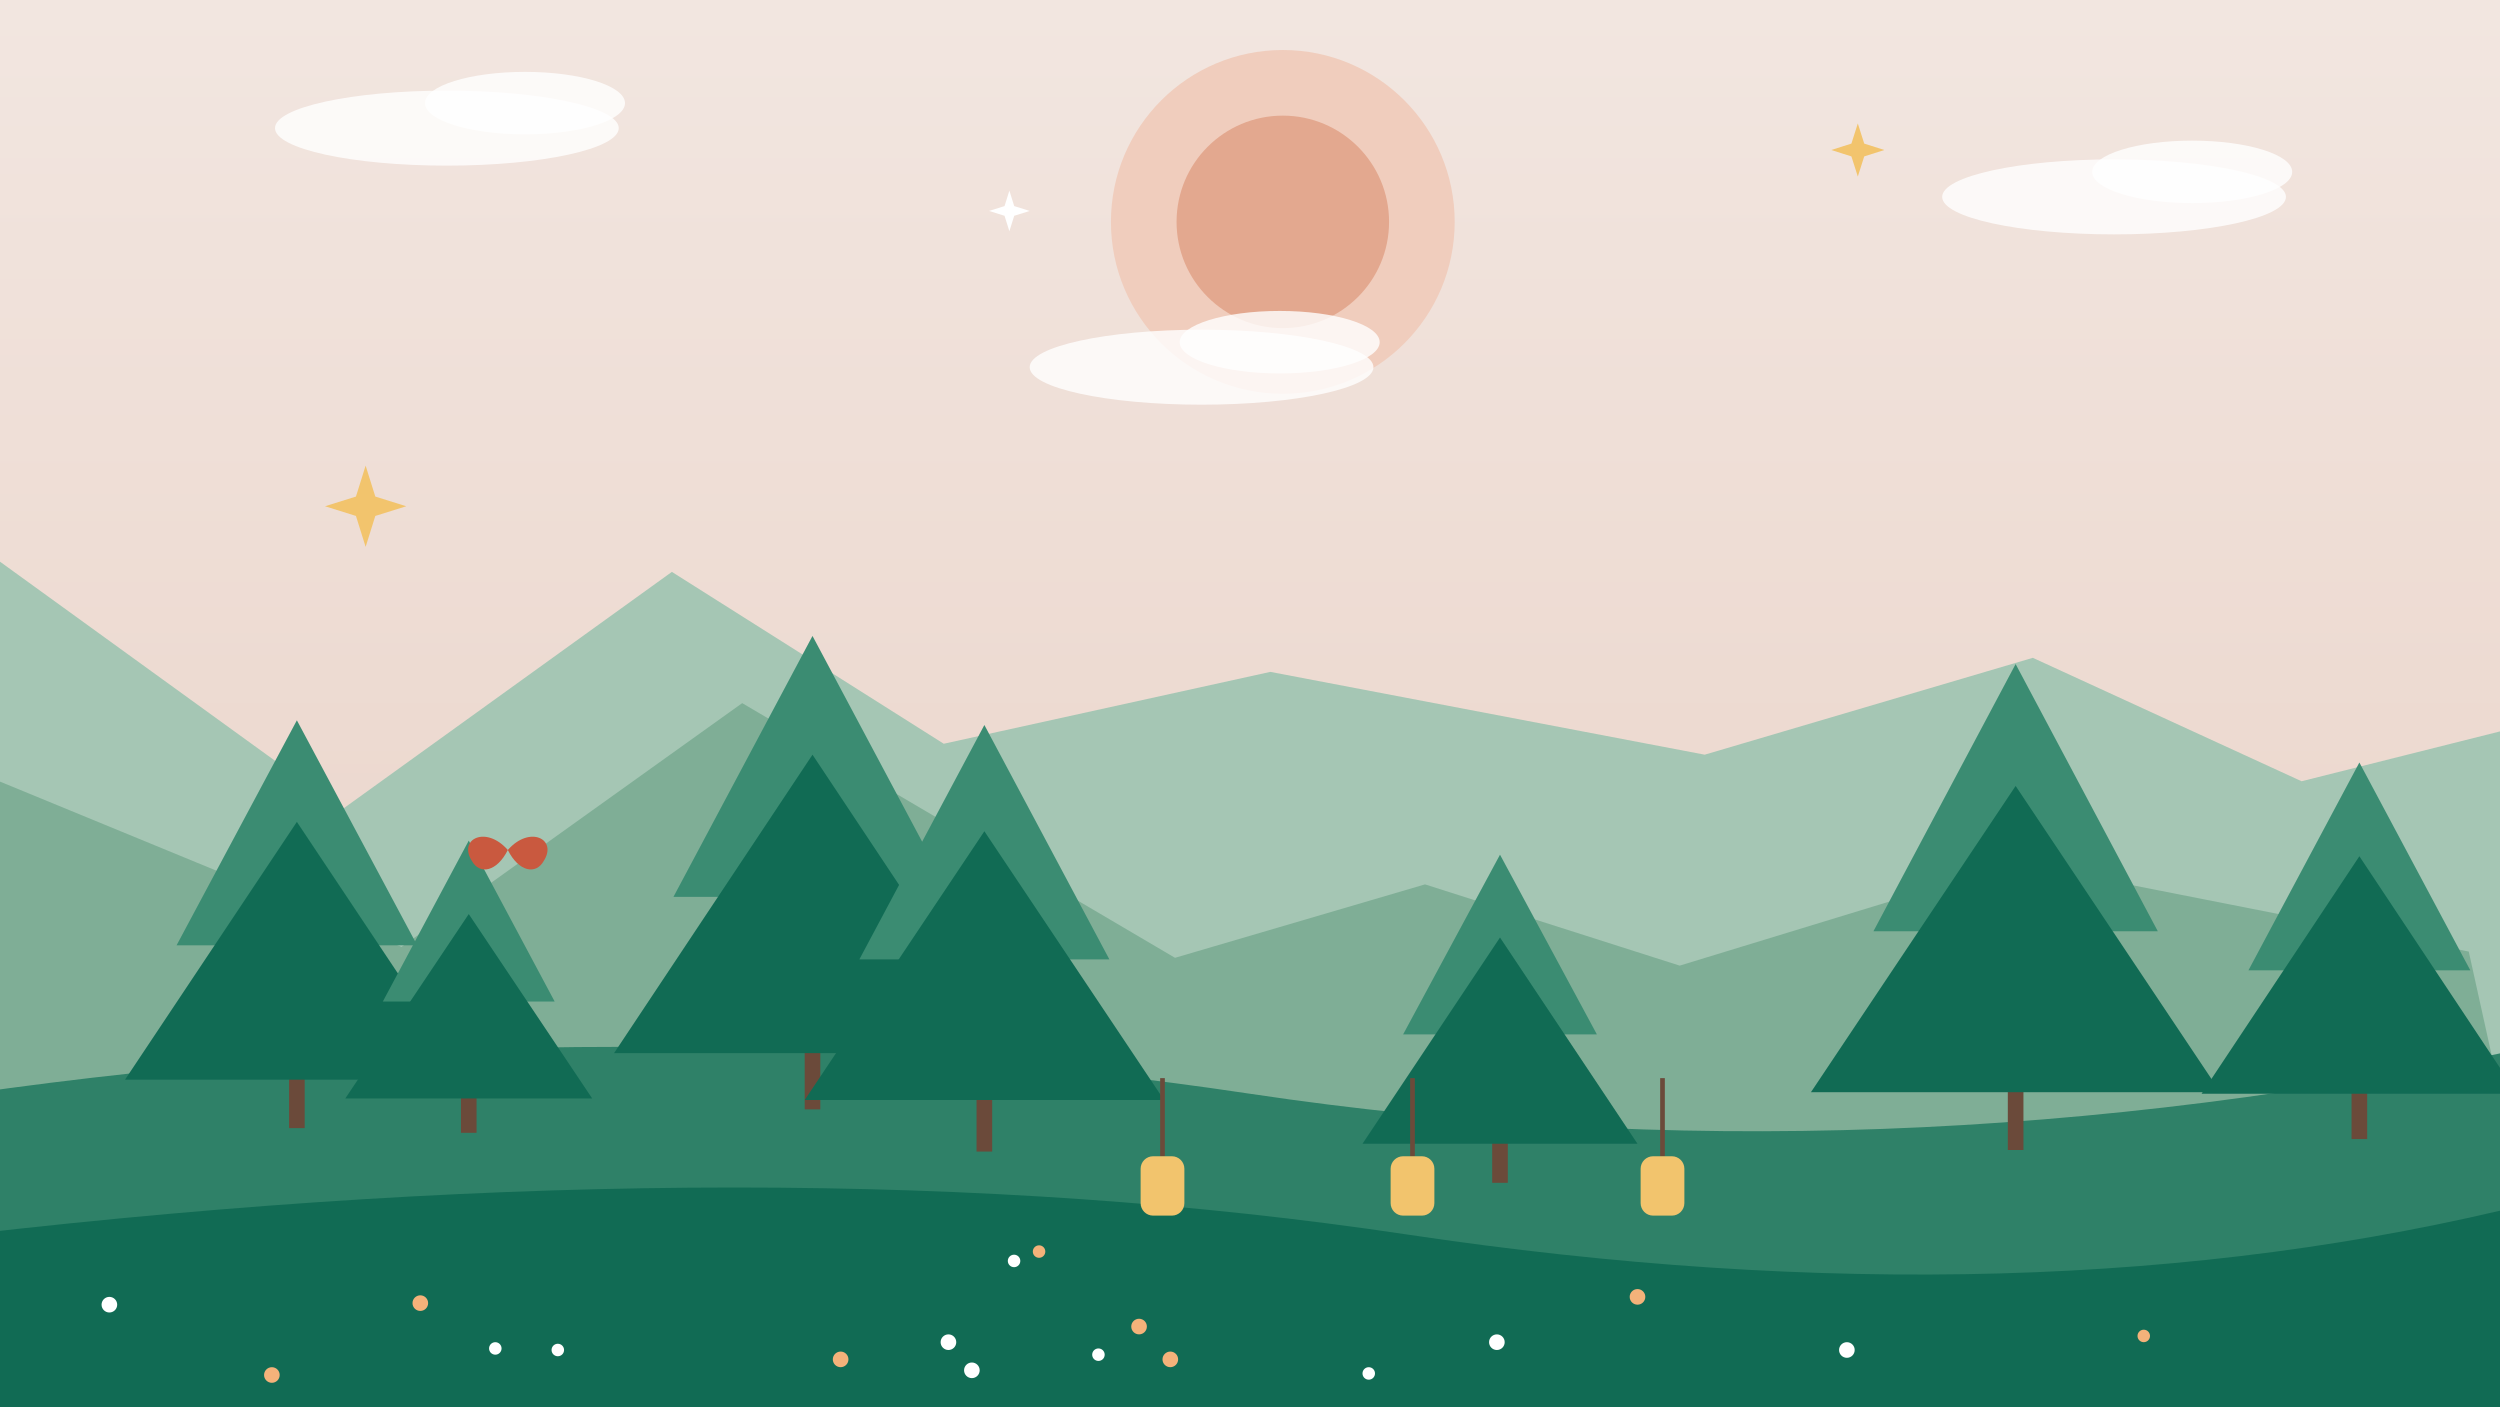
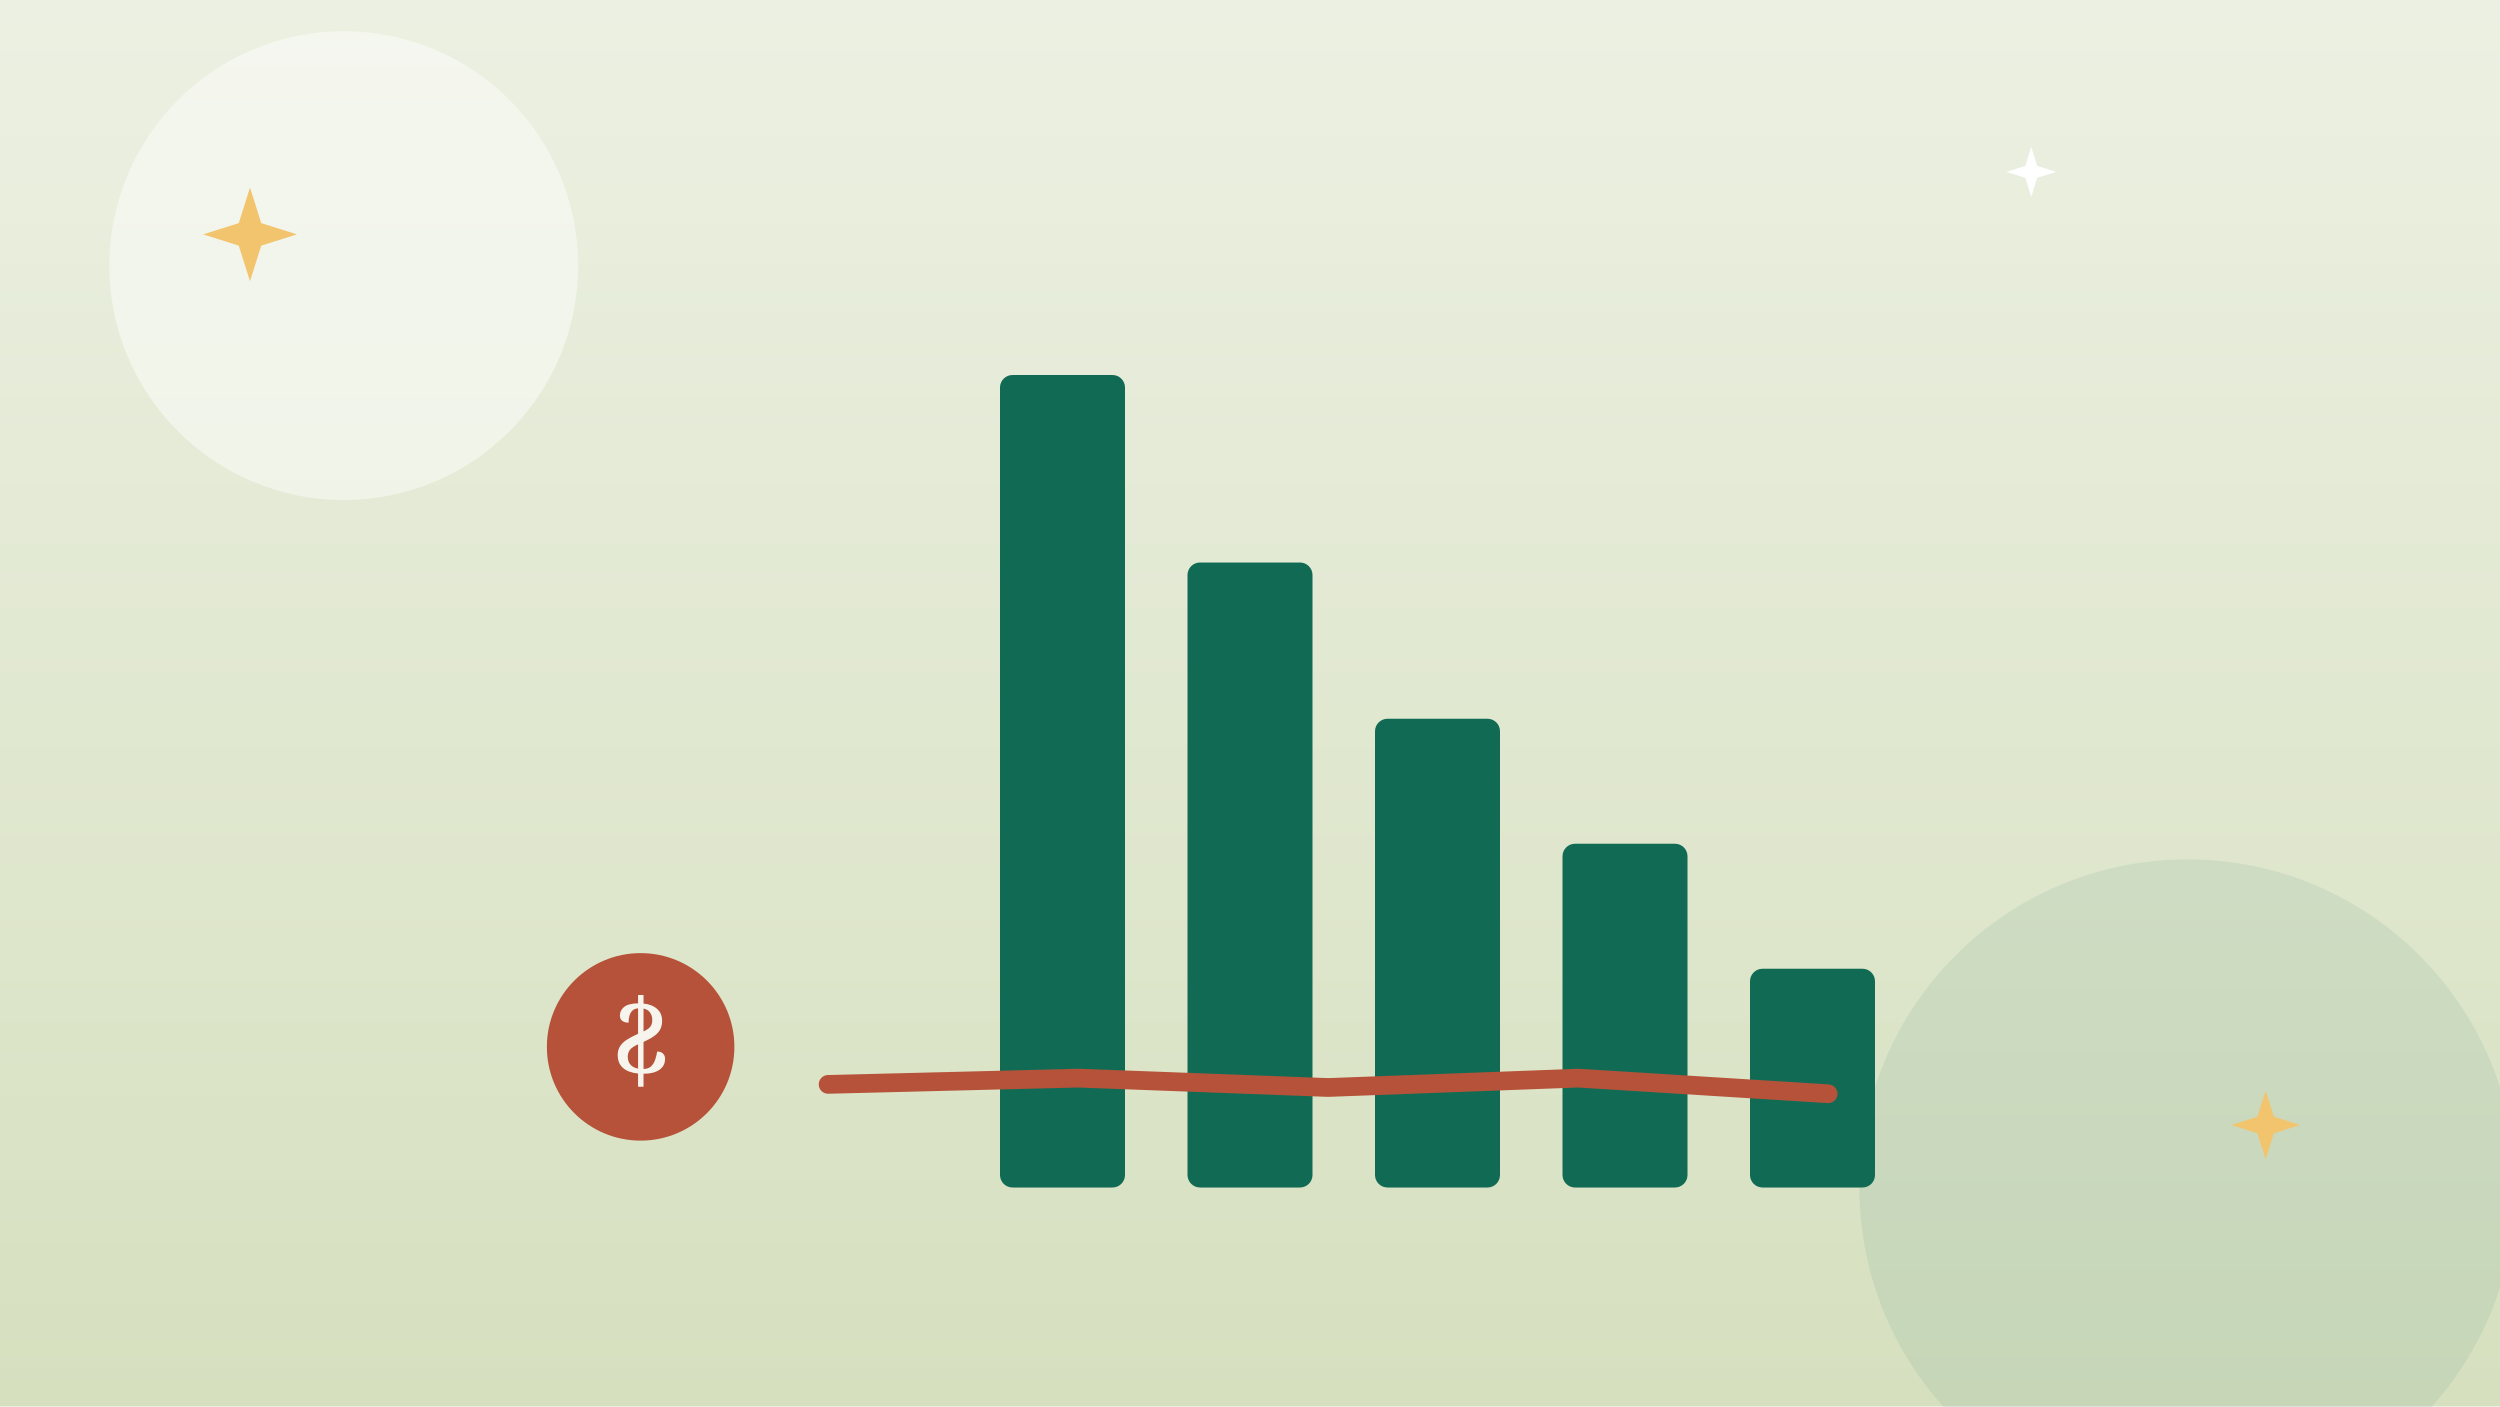
<svg xmlns="http://www.w3.org/2000/svg" viewBox="0 0 1600 900" role="img" aria-label="">
  <defs>
    <linearGradient id="g" x1="0" y1="0" x2="0" y2="1">
-       <stop offset="0" stop-color="#f2e6e0" />
-       <stop offset="1" stop-color="#e8cfc3" />
+       <stop offset="0" stop-color="#ecf0e2" />
+       <stop offset="1" stop-color="#d6e0bf" />
    </linearGradient>
  </defs>
  <rect width="1600" height="900" fill="url(#g)" />
-   <circle cx="821" cy="142" r="110" fill="#f0cdbd" />
-   <circle cx="821" cy="142" r="68" fill="#e3a88f" />
-   <ellipse cx="1353" cy="126" rx="110" ry="24" fill="#fff" opacity=".8" />
-   <ellipse cx="1403" cy="110" rx="64" ry="20" fill="#fff" opacity=".8" />
-   <ellipse cx="286" cy="82" rx="110" ry="24" fill="#fff" opacity=".8" />
-   <ellipse cx="336" cy="66" rx="64" ry="20" fill="#fff" opacity=".8" />
-   <ellipse cx="769" cy="235" rx="110" ry="24" fill="#fff" opacity=".8" />
-   <ellipse cx="819" cy="219" rx="64" ry="20" fill="#fff" opacity=".8" />
-   <polygon points="-20 710 -20 345 219 518 430 366 604 476 813 430 1091 483 1301 421 1473 500 1680 448 1928 535 1620 710" fill="#a5c6b4" />
-   <polygon points="-20 790 -20 492 257 606 475 450 752 613 912 566 1075 618 1291 552 1580 609 1620 790" fill="#7fae96" />
-   <path d="M-20 700 Q400 640 800 700 T1620 670 L1620 920 L-20 920Z" fill="#2f8168" />
-   <rect x="185" y="665" width="10" height="57" fill="#6b4a3a" />
-   <path d="M190 461 L267 605 L113 605Z" fill="#3b8c72" />
-   <path d="M190 526 L300 691 L80 691Z" fill="#116b54" />
-   <rect x="295" y="684" width="10" height="41" fill="#6b4a3a" />
-   <path d="M300 538 L355 641 L245 641Z" fill="#3b8c72" />
-   <path d="M300 585 L379 703 L221 703Z" fill="#116b54" />
-   <rect x="515" y="643" width="10" height="67" fill="#6b4a3a" />
-   <path d="M520 407 L609 574 L431 574Z" fill="#3b8c72" />
-   <path d="M520 483 L647 674 L393 674Z" fill="#116b54" />
-   <rect x="625" y="677" width="10" height="60" fill="#6b4a3a" />
-   <path d="M630 464 L710 614 L550 614Z" fill="#3b8c72" />
-   <path d="M630 532 L745 704 L515 704Z" fill="#116b54" />
-   <rect x="955" y="711" width="10" height="46" fill="#6b4a3a" />
-   <path d="M960 547 L1022 662 L898 662Z" fill="#3b8c72" />
-   <path d="M960 600 L1048 732 L872 732Z" fill="#116b54" />
-   <rect x="1285" y="668" width="10" height="68" fill="#6b4a3a" />
-   <path d="M1290 425 L1381 596 L1199 596Z" fill="#3b8c72" />
-   <path d="M1290 503 L1421 699 L1159 699Z" fill="#116b54" />
-   <rect x="1505" y="676" width="10" height="53" fill="#6b4a3a" />
-   <path d="M1510 488 L1581 621 L1439 621Z" fill="#3b8c72" />
-   <path d="M1510 548 L1611 700 L1409 700Z" fill="#116b54" />
-   <path d="M-20 790 Q500 730 900 790 T1620 770 L1620 920 L-20 920Z" fill="#116b54" />
-   <line x1="744" y1="690" x2="744" y2="740" stroke="#6b4a3a" stroke-width="3" />
-   <rect x="730" y="740" width="28" height="38" rx="8" fill="#f2c46d" />
-   <line x1="904" y1="690" x2="904" y2="740" stroke="#6b4a3a" stroke-width="3" />
-   <rect x="890" y="740" width="28" height="38" rx="8" fill="#f2c46d" />
-   <line x1="1064" y1="690" x2="1064" y2="740" stroke="#6b4a3a" stroke-width="3" />
-   <rect x="1050" y="740" width="28" height="38" rx="8" fill="#f2c46d" />
-   <circle cx="1048" cy="830" r="5" fill="#f4b27a" />
-   <circle cx="1182" cy="864" r="5" fill="#fff" />
-   <circle cx="703" cy="867" r="4" fill="#fff" />
-   <circle cx="649" cy="807" r="4" fill="#fff" />
-   <circle cx="269" cy="834" r="5" fill="#f4b27a" />
-   <circle cx="317" cy="863" r="4" fill="#fff" />
-   <circle cx="1372" cy="855" r="4" fill="#f4b27a" />
-   <circle cx="174" cy="880" r="5" fill="#f4b27a" />
-   <circle cx="958" cy="859" r="5" fill="#fff" />
-   <circle cx="607" cy="859" r="5" fill="#fff" />
-   <circle cx="729" cy="849" r="5" fill="#f4b27a" />
-   <circle cx="357" cy="864" r="4" fill="#fff" />
-   <circle cx="622" cy="877" r="5" fill="#fff" />
-   <circle cx="538" cy="870" r="5" fill="#f4b27a" />
-   <circle cx="665" cy="801" r="4" fill="#f4b27a" />
-   <circle cx="70" cy="835" r="5" fill="#fff" />
-   <circle cx="749" cy="870" r="5" fill="#f4b27a" />
-   <circle cx="876" cy="879" r="4" fill="#fff" />
-   <path transform="translate(234 324)" d="M0-26l6.2 19.8L26 0l-19.8 6.2L0 26l-6.2-19.8L-26 0l19.8-6.2z" fill="#f2c46d" />
-   <path transform="translate(1189 96)" d="M0-17l4.1 12.9L17 0l-12.9 4.1L0 17l-4.1-12.9L-17 0l12.9-4.1z" fill="#f2c46d" />
-   <path transform="translate(646 135)" d="M0-13l3.1 9.9L13 0l-9.9 3.1L0 13l-3.1-9.9L-13 0l9.9-3.1z" fill="#fff" />
-   <g transform="translate(325 544)">
-     <path d="M0 0c-14-16-32-7-23 7 5 9 16 7 23-7zM0 0c14-16 32-7 23 7-5 9-16 7-23-7z" fill="#c9593f" />
+   <circle cx="220" cy="170" r="150" fill="#fff" opacity=".45" />
+   <circle cx="1400" cy="760" r="210" fill="#116b54" opacity=".08" />
+   <g transform="translate(1600 0) scale(-1 1)">
+     <rect x="400" y="620" width="80" height="140" rx="8" fill="#116b54" />
+     <rect x="520" y="540" width="80" height="220" rx="8" fill="#116b54" />
+     <rect x="640" y="460" width="80" height="300" rx="8" fill="#116b54" />
+     <rect x="760" y="360" width="80" height="400" rx="8" fill="#116b54" />
+     <rect x="880" y="240" width="80" height="520" rx="8" fill="#116b54" />
+     <polyline points="430,700 590,690 750,696 910,690 1070,694" fill="none" stroke="#b55239" stroke-width="12" stroke-linecap="round" />
+     <rect x="1130" y="610" width="120" height="120" rx="60" fill="#b55239" />
+     <text x="1190" y="690" font-size="70" text-anchor="middle" fill="#f6f4ed" font-family="Georgia,serif">$</text>
  </g>
+   <path transform="translate(160 150)" d="M0-30l7.2 22.8L30 0l-22.8 7.2L0 30l-7.2-22.8L-30 0l22.8-7.2z" fill="#f2c46d" />
+   <path transform="translate(1450 720)" d="M0-22l5.3 16.7L22 0l-16.7 5.3L0 22l-5.3-16.7L-22 0l16.7-5.3z" fill="#f2c46d" />
+   <path transform="translate(1300 110)" d="M0-16l3.8 12.2L16 0l-12.2 3.8L0 16l-3.8-12.2L-16 0l12.2-3.8z" fill="#fff" />
</svg>
